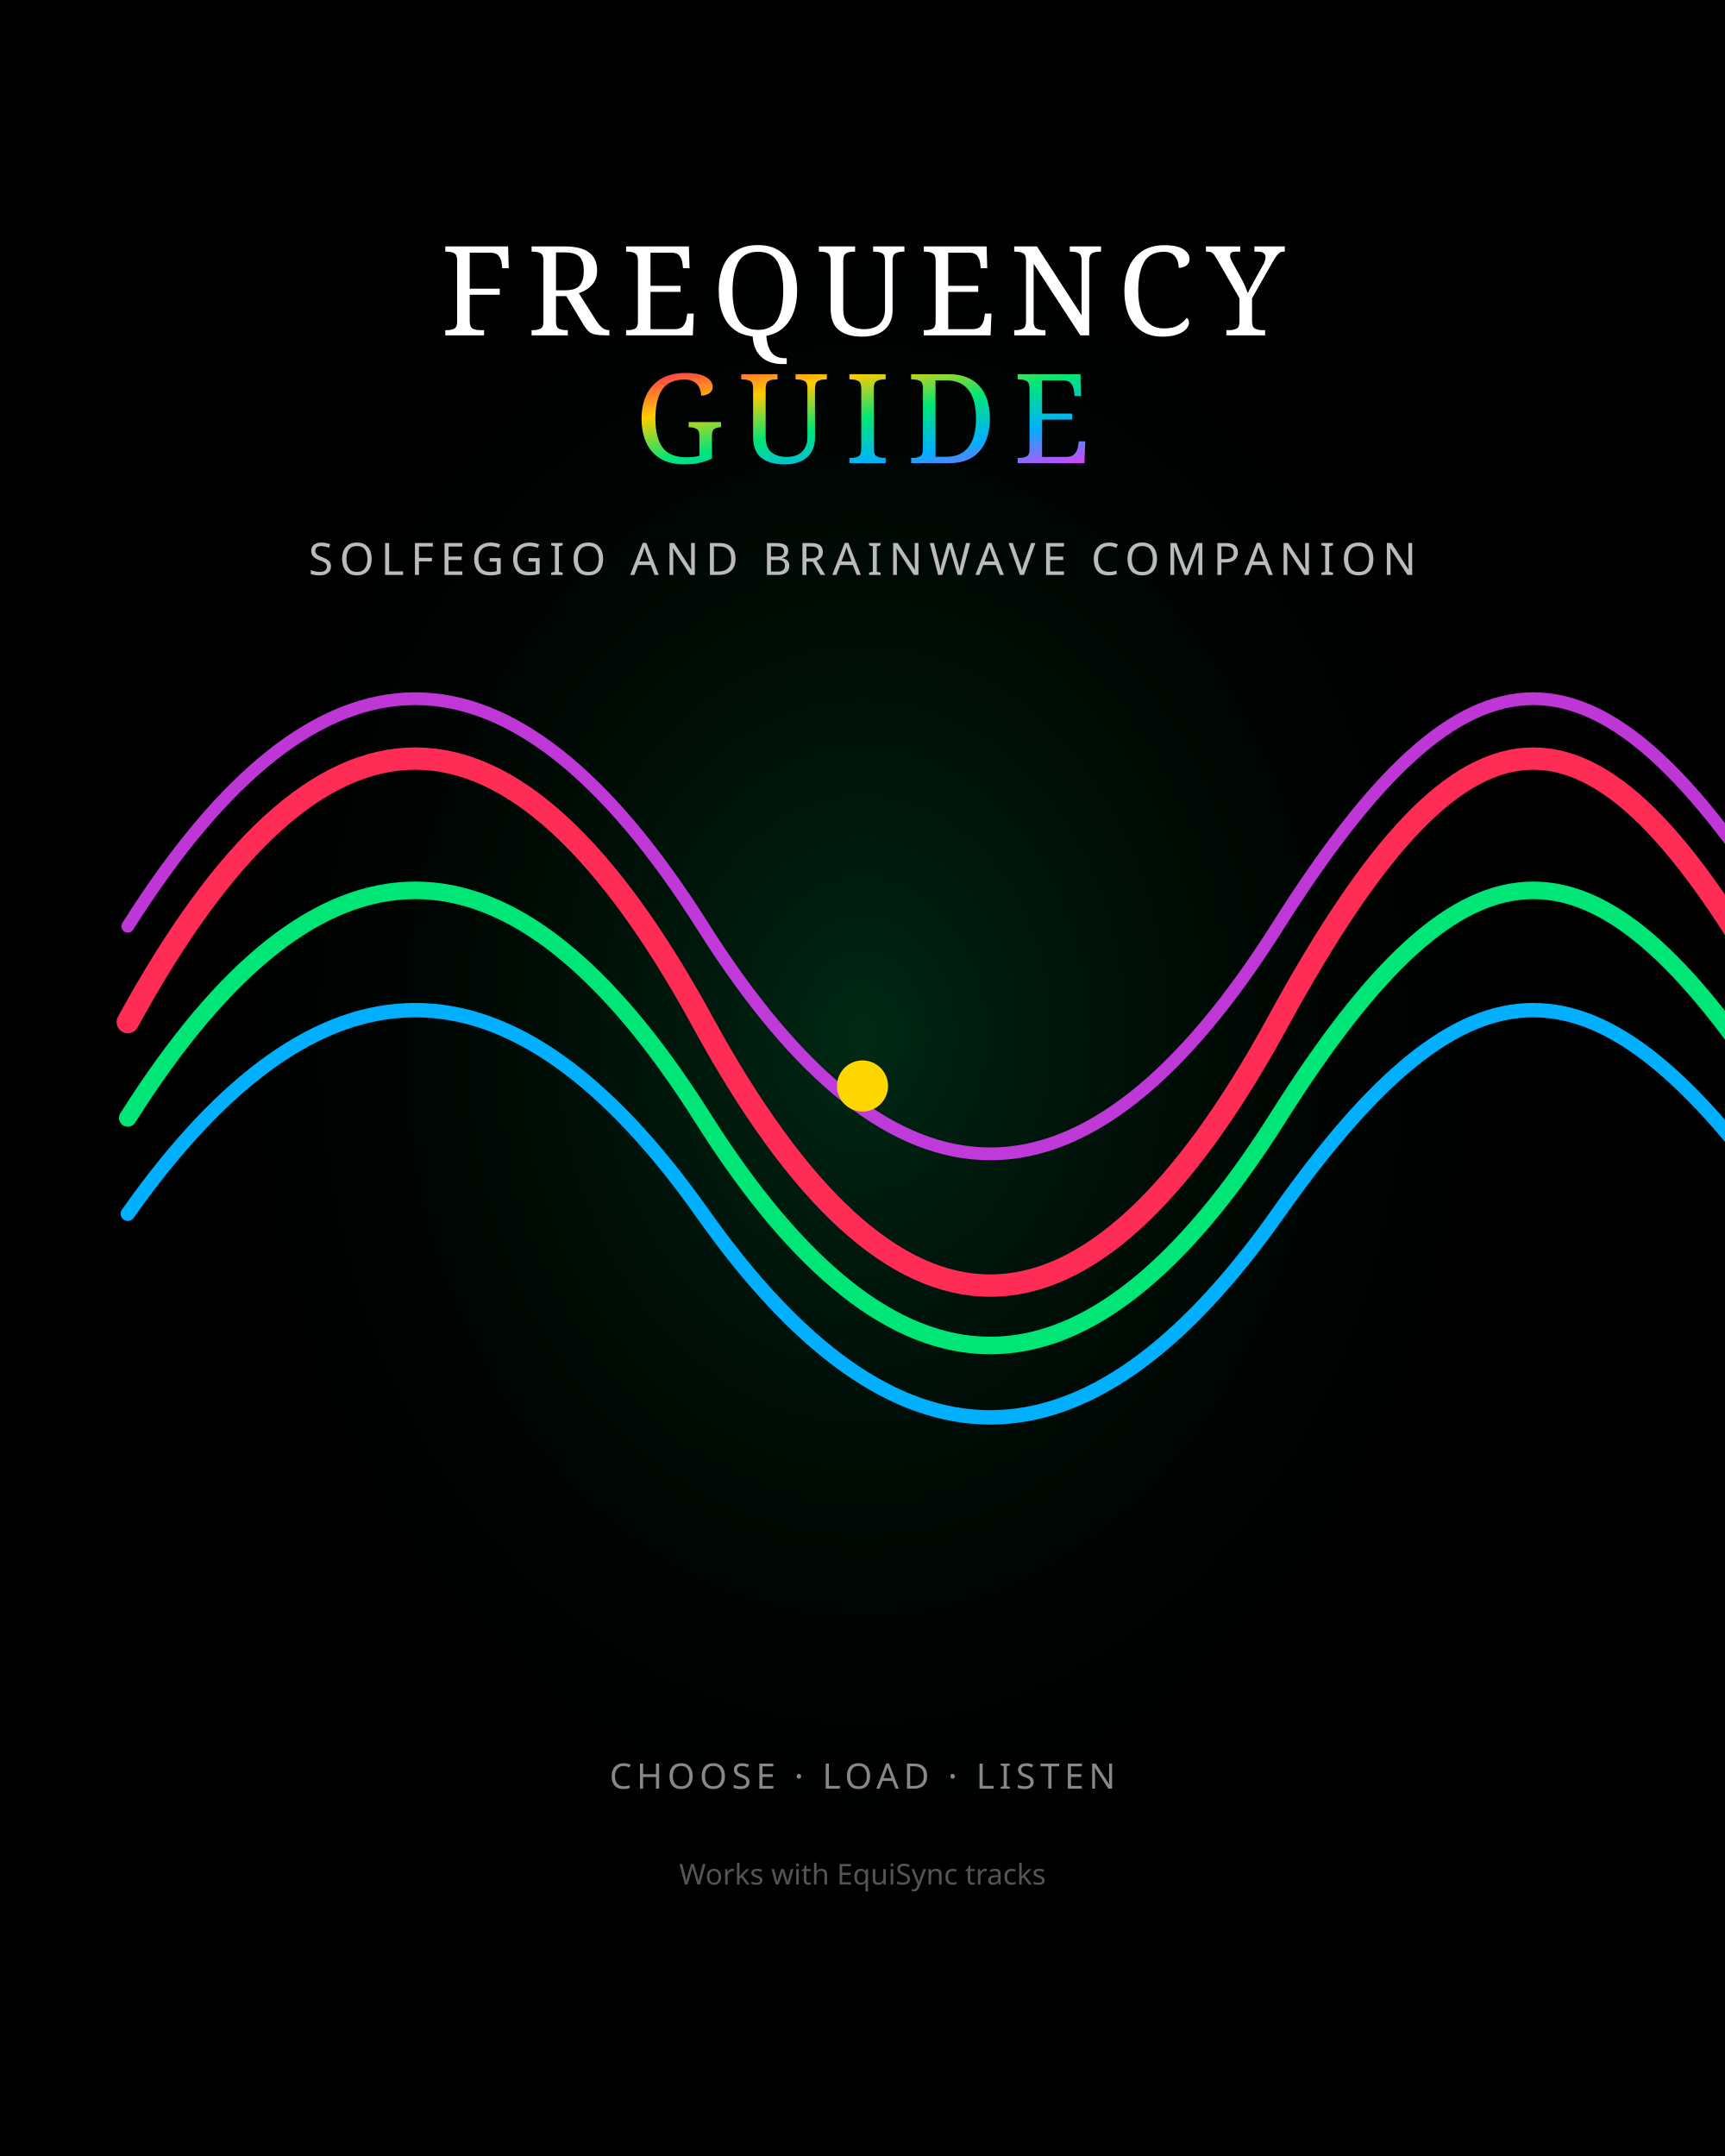
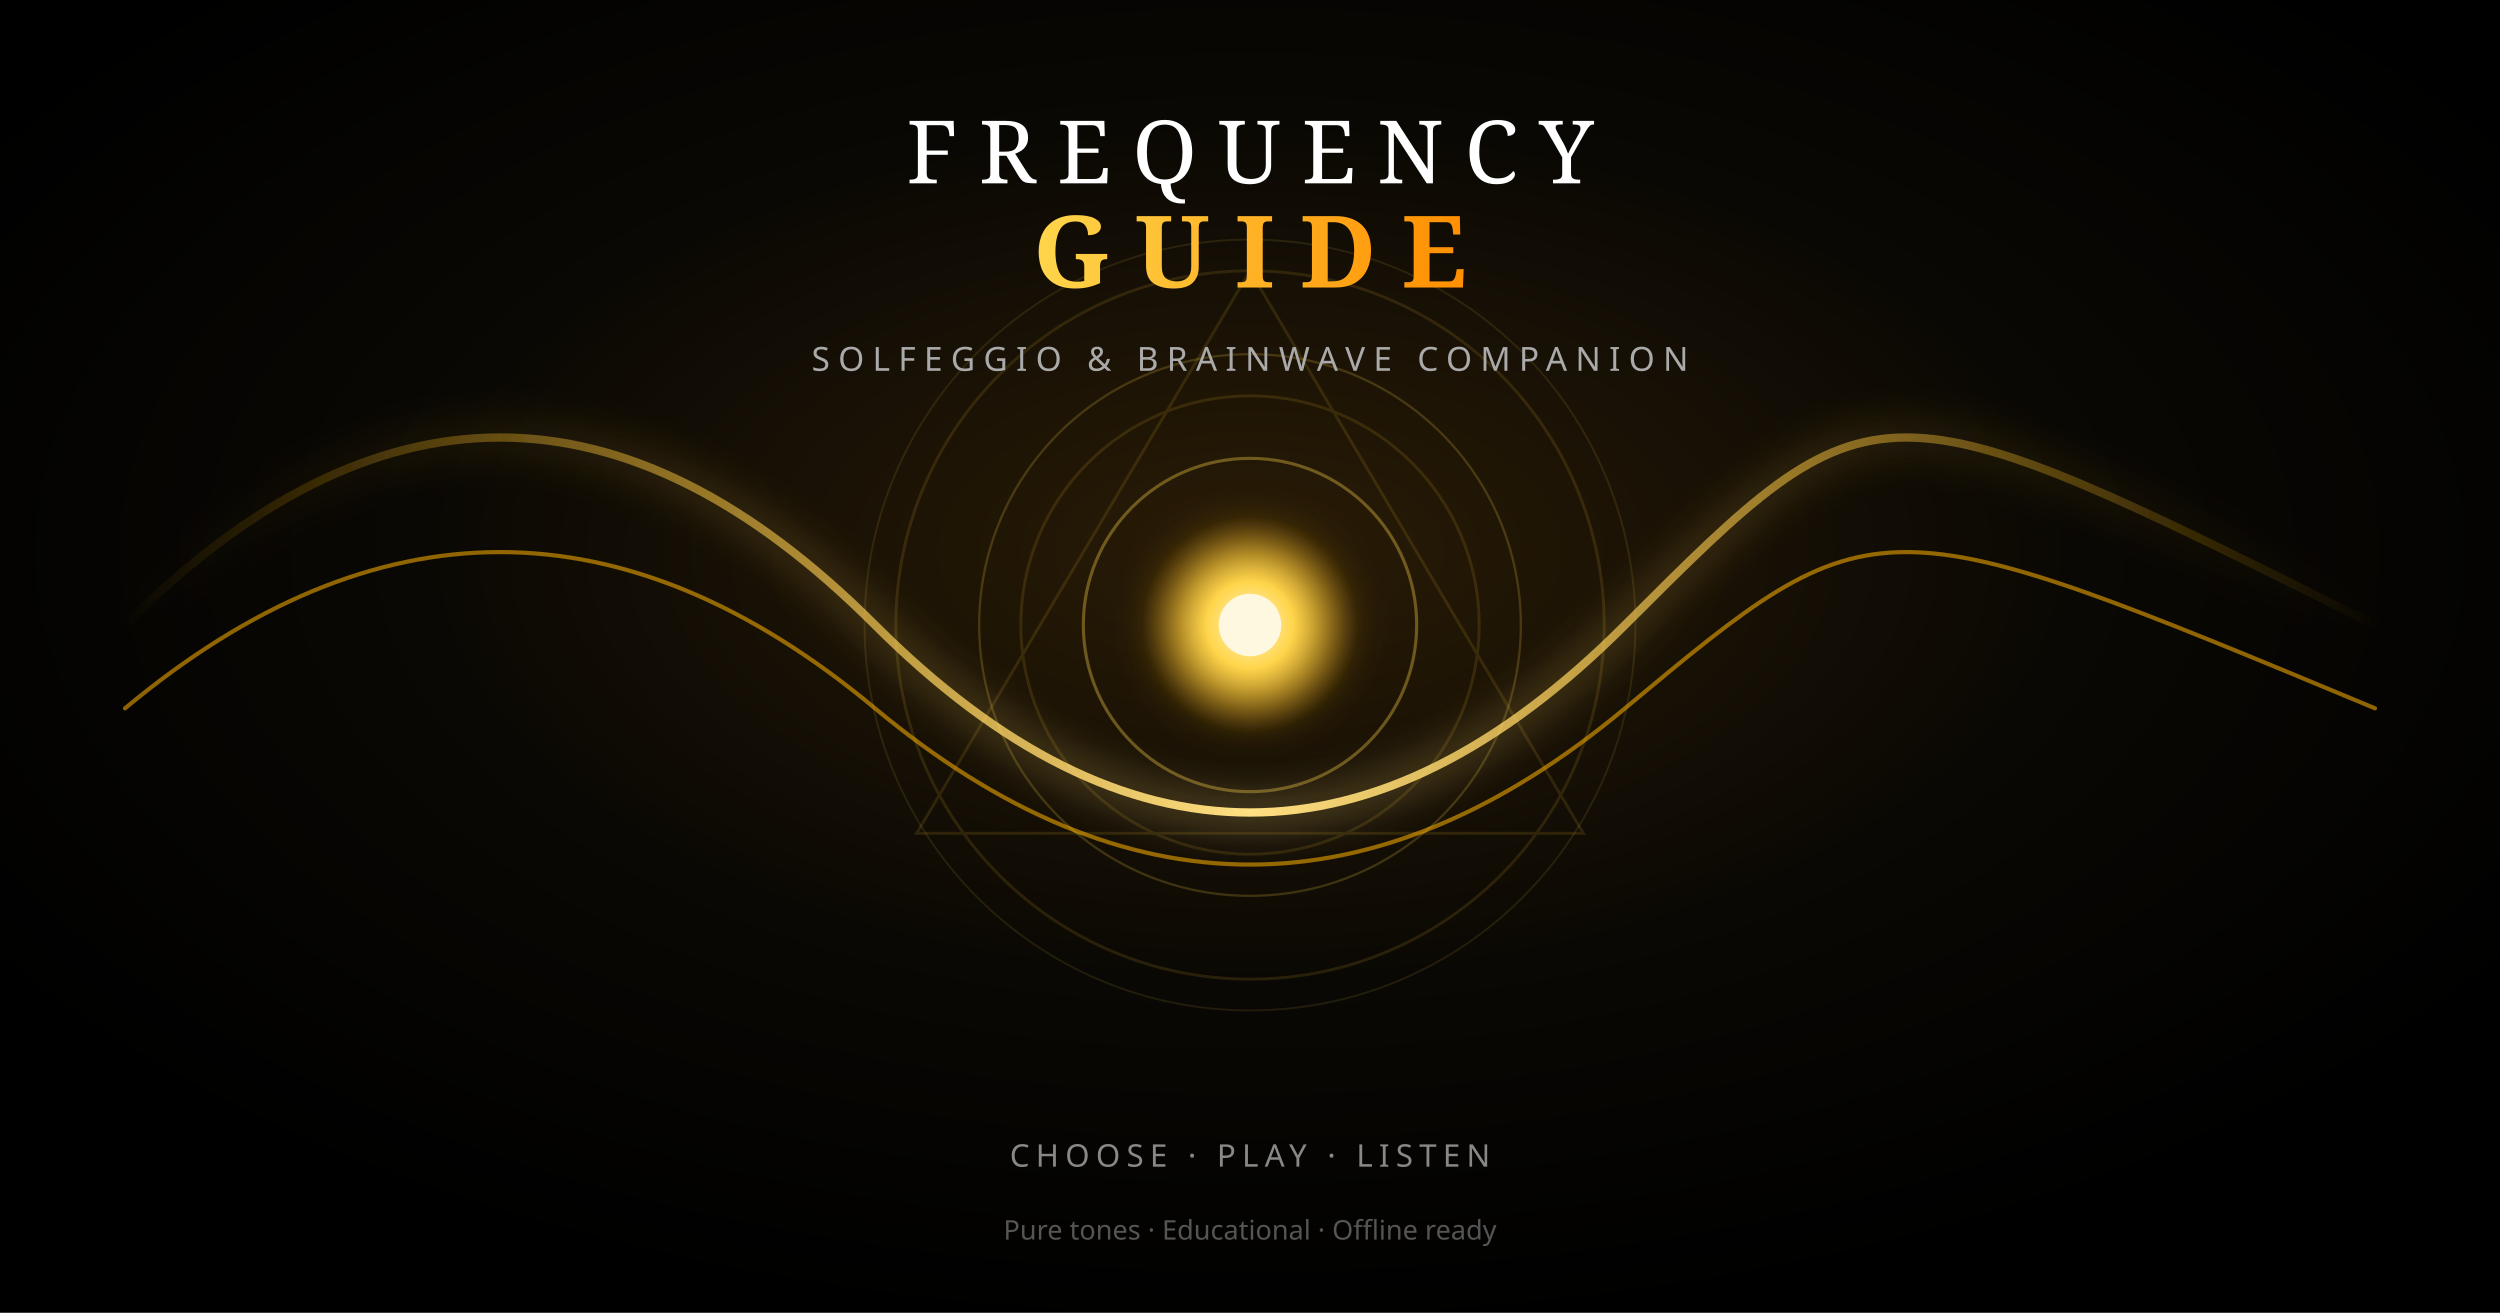
- <svg xmlns="http://www.w3.org/2000/svg" viewBox="0 0 1080 1350" role="img" aria-label="Frequency Guide cover">
-   <rect width="1080" height="1350" fill="#000" />
+ <svg xmlns="http://www.w3.org/2000/svg" viewBox="0 0 1200 630" width="1200" height="630" role="img" aria-label="Frequency Guide cover">
  <defs>
-     <linearGradient id="g" x1="0" y1="0" x2="1" y2="1">
-       <stop offset="0%" stop-color="#FF2D55" />
-       <stop offset="25%" stop-color="#FFCC00" />
-       <stop offset="50%" stop-color="#00E676" />
-       <stop offset="75%" stop-color="#00B0FF" />
-       <stop offset="100%" stop-color="#E040FB" />
+     <radialGradient id="cbg" cx="50%" cy="42%" r="60%">
+       <stop offset="0%" stop-color="#2a1c06" />
+       <stop offset="55%" stop-color="#0a0804" />
+       <stop offset="100%" stop-color="#000" />
+     </radialGradient>
+     <radialGradient id="corb" cx="50%" cy="50%" r="50%">
+       <stop offset="0%" stop-color="#fff6d0" />
+       <stop offset="40%" stop-color="#ffd54a" />
+       <stop offset="100%" stop-color="#8a5a00" stop-opacity="0" />
+     </radialGradient>
+     <linearGradient id="cw" x1="0" y1="0" x2="1" y2="0">
+       <stop offset="0%" stop-color="#ffb300" stop-opacity="0" />
+       <stop offset="50%" stop-color="#ffe082" />
+       <stop offset="100%" stop-color="#ffb300" stop-opacity="0" />
    </linearGradient>
-     <radialGradient id="glow" cx="50%" cy="48%" r="42%">
-       <stop offset="0%" stop-color="#00E676" stop-opacity="0.18" />
-       <stop offset="100%" stop-color="#000" stop-opacity="0" />
-     </radialGradient>
+     <linearGradient id="titleG" x1="0" y1="0" x2="1" y2="0">
+       <stop offset="0%" stop-color="#ffd54a" />
+       <stop offset="100%" stop-color="#ff8f00" />
+     </linearGradient>
+     <filter id="cg" x="-50%" y="-50%" width="200%" height="200%">
+       <feGaussianBlur stdDeviation="10" result="b" />
+       <feMerge>
+         <feMergeNode in="b" />
+         <feMergeNode in="SourceGraphic" />
+       </feMerge>
+     </filter>
  </defs>
-   <rect width="1080" height="1350" fill="url(#glow)" />
-   <text x="540" y="210" text-anchor="middle" fill="#fff" font-family="Georgia, serif" font-size="78" letter-spacing="8">FREQUENCY</text>
-   <text x="540" y="290" text-anchor="middle" fill="url(#g)" font-family="Georgia, serif" font-size="78" letter-spacing="10">GUIDE</text>
-   <text x="540" y="360" text-anchor="middle" fill="#bbb" font-family="system-ui, sans-serif" font-size="28" letter-spacing="4">SOLFEGGIO AND BRAINWAVE COMPANION</text>
-   <path d="M80 640 C200 420 320 420 440 640 S680 860 800 640 S1000 420 1120 640" fill="none" stroke="#FF2D55" stroke-width="14" stroke-linecap="round" />
-   <path d="M80 700 C200 510 320 510 440 700 S680 890 800 700 S1000 510 1120 700" fill="none" stroke="#00E676" stroke-width="11" stroke-linecap="round" />
-   <path d="M80 760 C200 590 320 590 440 760 S680 930 800 760 S1000 590 1120 760" fill="none" stroke="#00B0FF" stroke-width="9" stroke-linecap="round" />
-   <path d="M80 580 C200 390 320 390 440 580 S680 770 800 580 S1000 390 1120 580" fill="none" stroke="#E040FB" stroke-width="8" stroke-linecap="round" opacity="0.85" />
-   <circle cx="540" cy="680" r="16" fill="#FFD700" />
-   <text x="540" y="1120" text-anchor="middle" fill="#888" font-family="system-ui, sans-serif" font-size="22" letter-spacing="3">CHOOSE · LOAD · LISTEN</text>
-   <text x="540" y="1180" text-anchor="middle" fill="#555" font-family="system-ui, sans-serif" font-size="18">Works with EquiSync tracks</text>
+   <rect width="1200" height="630" fill="#000" />
+   <rect width="1200" height="630" fill="url(#cbg)" />
+   <g opacity="0.16" stroke="#c9a227" fill="none" stroke-width="1.4">
+     <circle cx="600" cy="300" r="170" />
+     <circle cx="600" cy="300" r="110" />
+     <polygon points="600,130 760,400 440,400" />
+   </g>
+   <g fill="none" stroke="#ffd54a" opacity="0.35">
+     <circle cx="600" cy="300" r="80" stroke-width="1.5" />
+     <circle cx="600" cy="300" r="130" stroke-width="1.1" opacity="0.55" />
+     <circle cx="600" cy="300" r="185" stroke-width="0.9" opacity="0.3" />
+   </g>
+   <path d="M60 300 C180 180,300 180,420 300 S660 420,780 300 S900 180,1140 300" fill="none" stroke="url(#cw)" stroke-width="4" stroke-linecap="round" filter="url(#cg)" />
+   <path d="M60 340 C180 240,300 240,420 340 S660 440,780 340 S900 240,1140 340" fill="none" stroke="#ffb300" stroke-width="2" opacity="0.55" stroke-linecap="round" />
+   <circle cx="600" cy="300" r="52" fill="url(#corb)" filter="url(#cg)" />
+   <circle cx="600" cy="300" r="15" fill="#fff8e1" />
+   <text x="600" y="88" text-anchor="middle" fill="#fff" font-family="Georgia, serif" font-size="42" letter-spacing="10">FREQUENCY</text>
+   <text x="600" y="138" text-anchor="middle" fill="url(#titleG)" font-family="Georgia, serif" font-size="48" letter-spacing="12" font-weight="700">GUIDE</text>
+   <text x="600" y="178" text-anchor="middle" fill="#aaa" font-family="system-ui,sans-serif" font-size="16" letter-spacing="4">SOLFEGGIO &amp; BRAINWAVE COMPANION</text>
+   <text x="600" y="560" text-anchor="middle" fill="#888" font-family="system-ui,sans-serif" font-size="15" letter-spacing="3">CHOOSE · PLAY · LISTEN</text>
+   <text x="600" y="595" text-anchor="middle" fill="#555" font-family="system-ui,sans-serif" font-size="13">Pure tones · Educational · Offline ready</text>
</svg>
